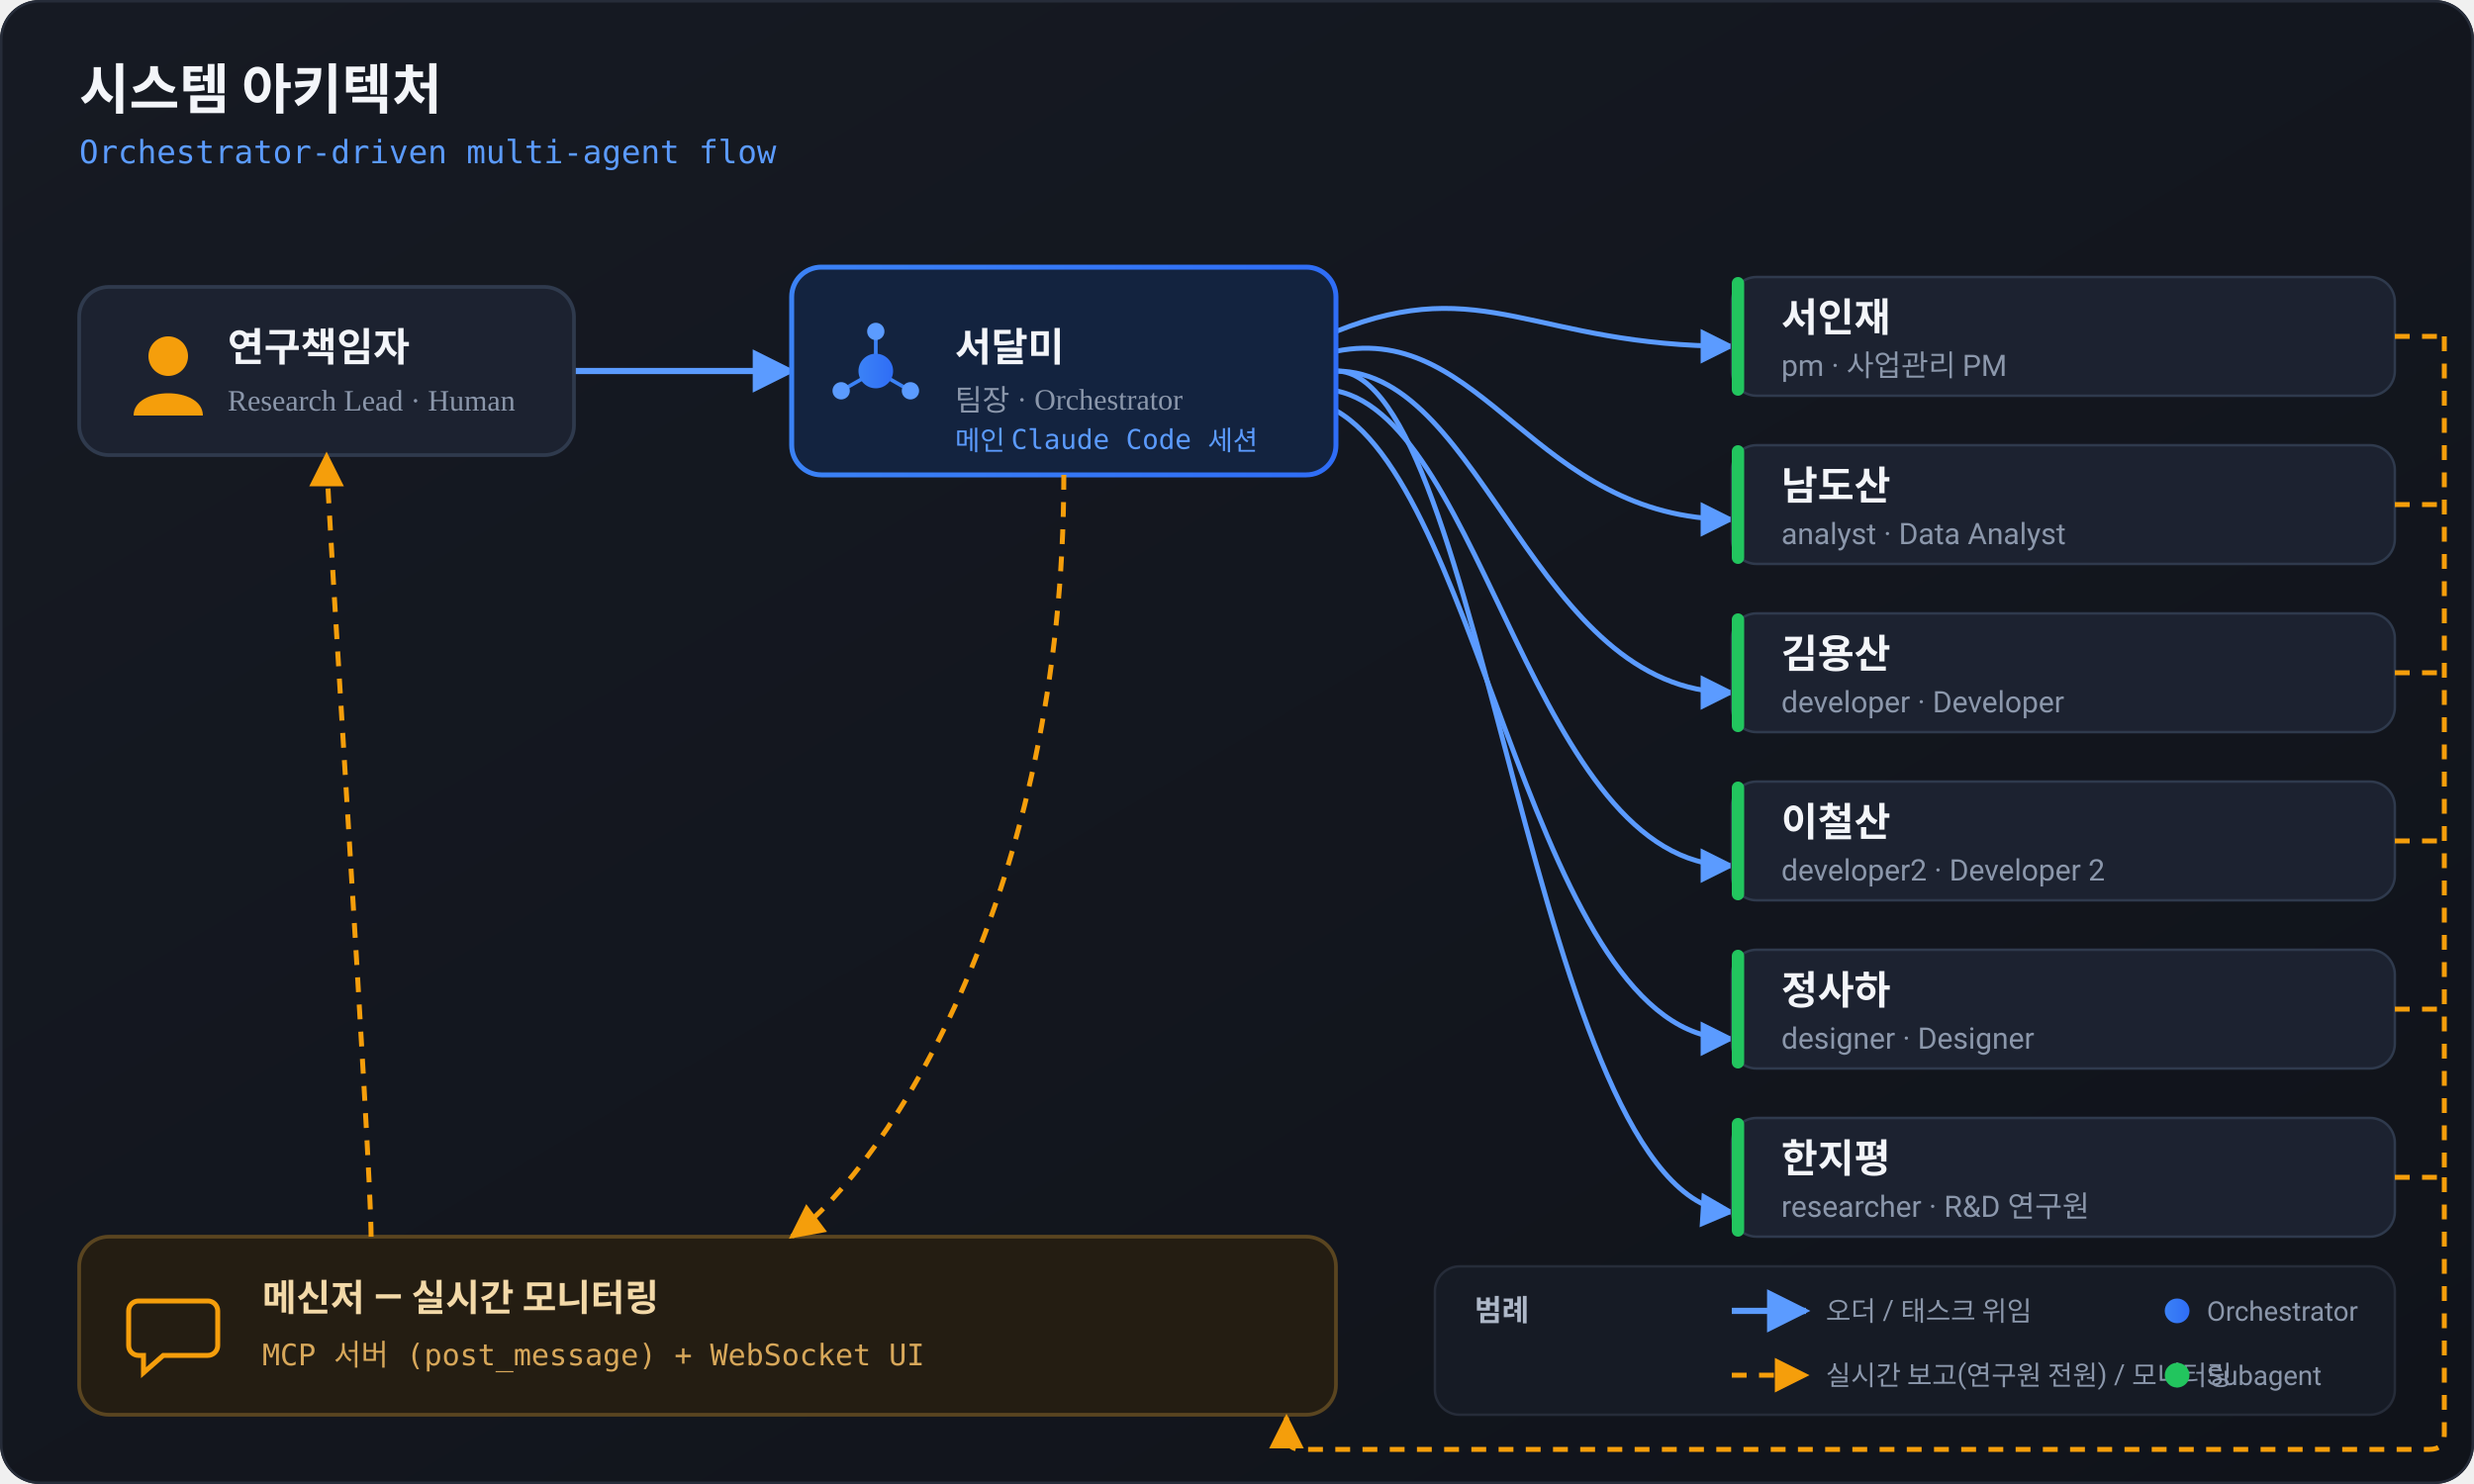
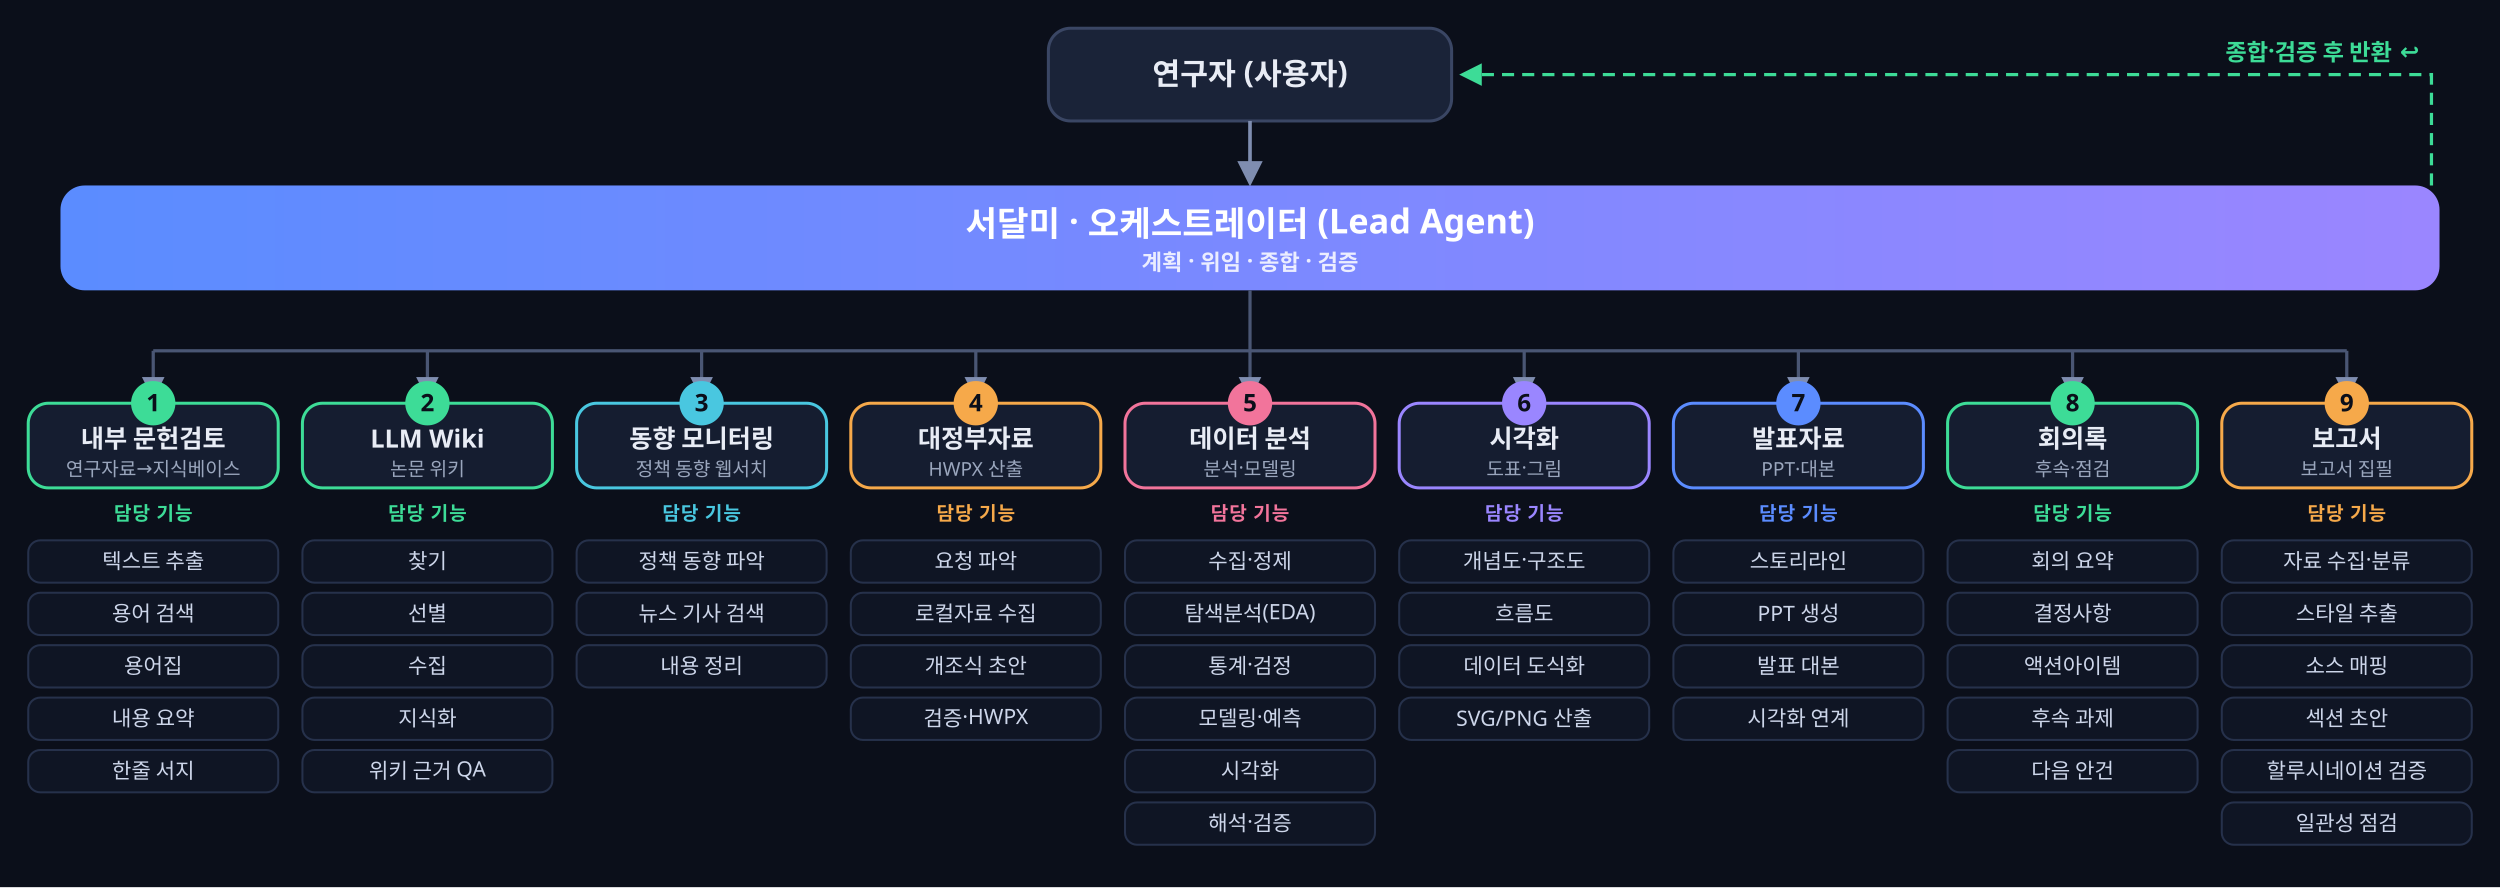
- <svg xmlns="http://www.w3.org/2000/svg" width="1000" height="600" viewBox="0 0 1000 600" role="img" aria-label="KOTI 연구팀 아키텍처 — 연구책임자에서 팀장, 연구원 6명, 메신저 흐름">
+ <svg xmlns="http://www.w3.org/2000/svg" width="1240" height="440" viewBox="0 0 1240 440" font-family="Pretendard,system-ui,sans-serif" role="img" aria-label="KOTI TALK 전체 구조도 — 오케스트레이터 서달미와 9 에이전트">
+   <rect x="0" y="0" width="1240" height="440" fill="#0b0f1a" />
  <defs>
-     <linearGradient id="abg" x1="0" y1="0" x2="1" y2="1">
-       <stop offset="0" stop-color="#161a23" />
-       <stop offset="1" stop-color="#10131a" />
+     <marker id="ar" viewBox="0 0 10 10" refX="8" refY="5" markerWidth="7" markerHeight="7" orient="auto-start-reverse">
+       <path d="M0,0 L10,5 L0,10 z" fill="#7f8db0" />
+     </marker>
+     <marker id="arg" viewBox="0 0 10 10" refX="8" refY="5" markerWidth="7" markerHeight="7" orient="auto-start-reverse">
+       <path d="M0,0 L10,5 L0,10 z" fill="#3ddc97" />
+     </marker>
+     <linearGradient id="orch" x1="0" y1="0" x2="1" y2="0">
+       <stop offset="0" stop-color="#5b8cff" />
+       <stop offset="1" stop-color="#9a86ff" />
    </linearGradient>
-     <linearGradient id="aaccent" x1="0" y1="0" x2="1" y2="0">
-       <stop offset="0" stop-color="#3b82f6" />
-       <stop offset="1" stop-color="#2f6df6" />
-     </linearGradient>
-     <marker id="arrow" viewBox="0 0 10 10" refX="9" refY="5" markerWidth="7" markerHeight="7" orient="auto-start-reverse">
-       <path d="M0 0 L10 5 L0 10 z" fill="#5b9bff" />
-     </marker>
-     <marker id="arrowMsg" viewBox="0 0 10 10" refX="9" refY="5" markerWidth="7" markerHeight="7" orient="auto-start-reverse">
-       <path d="M0 0 L10 5 L0 10 z" fill="#f59e0b" />
-     </marker>
-     <style>
-       .sans { font-family: -apple-system,BlinkMacSystemFont,"Segoe UI","Malgun Gothic","Apple SD Gothic Neo","Noto Sans KR",Roboto,Helvetica,Arial,sans-serif; }
-       .mono { font-family: "SF Mono",ui-monospace,"Cascadia Code","Consolas",Menlo,monospace; }
-       .role { font-size: 12px; fill:#8b97ab; }
-       .name { font-size: 16px; font-weight:700; fill:#f3f5f9; }
-     </style>
  </defs>
-   <rect width="1000" height="600" rx="16" fill="url(#abg)" />
-   <rect x="0.5" y="0.5" width="999" height="599" rx="15.5" fill="none" stroke="#262c39" stroke-width="1" />
-   <text x="32" y="44" class="sans" font-size="22" font-weight="700" fill="#f3f5f9">시스템 아키텍처</text>
-   <text x="32" y="66" class="mono" font-size="13" fill="#5b9bff">Orchestrator-driven multi-agent flow</text>
-   <line x1="232" y1="150" x2="320" y2="150" stroke="#5b9bff" stroke-width="2.5" marker-end="url(#arrow)" />
-   <g stroke="#5b9bff" stroke-width="2" fill="none">
-     <path d="M540 150 C 600 150, 620 280, 700 280" marker-end="url(#arrow)" />
-     <path d="M540 158 C 600 170, 620 350, 700 350" marker-end="url(#arrow)" />
-     <path d="M540 166 C 600 200, 620 420, 700 420" marker-end="url(#arrow)" />
-     <path d="M540 142 C 600 130, 620 210, 700 210" marker-end="url(#arrow)" />
-     <path d="M540 134 C 600 110, 620 140, 700 140" marker-end="url(#arrow)" />
-     <path d="M540 150 C 600 150, 620 485, 700 490" marker-end="url(#arrow)" />
-   </g>
-   <g transform="translate(32,116)">
-     <rect width="200" height="68" rx="12" fill="#1c2230" stroke="#2f3a4d" stroke-width="1.5" />
-     <g transform="translate(22,18)" fill="#f59e0b">
-       <circle cx="14" cy="10" r="8" />
-       <path d="M0 34 C0 22, 28 22, 28 34 z" />
-     </g>
-     <text x="60" y="30" class="name">연구책임자</text>
-     <text x="60" y="50" class="role">Research Lead · Human</text>
-   </g>
-   <g transform="translate(320,108)">
-     <rect width="220" height="84" rx="12" fill="#13233f" stroke="url(#aaccent)" stroke-width="2" />
-     <g transform="translate(34,42)">
-       <g stroke="#3b82f6" stroke-width="1.5">
-         <line x1="0" y1="0" x2="0" y2="-16" />
-         <line x1="0" y1="0" x2="14" y2="8" />
-         <line x1="0" y1="0" x2="-14" y2="8" />
-       </g>
-       <g fill="#5b9bff">
-         <circle cx="0" cy="-16" r="3.5" />
-         <circle cx="14" cy="8" r="3.5" />
-         <circle cx="-14" cy="8" r="3.5" />
-       </g>
-       <circle cx="0" cy="0" r="7" fill="url(#aaccent)" />
-     </g>
-     <text x="66" y="38" class="name">서달미</text>
-     <text x="66" y="58" class="role">팀장 · Orchestrator</text>
-     <text x="66" y="74" class="mono" font-size="11" fill="#5b9bff">메인 Claude Code 세션</text>
-   </g>
-   <g class="sans">
-     <g transform="translate(700,112)">
-       <rect width="268" height="48" rx="10" fill="#1c2230" stroke="#2f3a4d" stroke-width="1" />
-       <rect x="0" y="0" width="5" height="48" rx="2.5" fill="#22c55e" />
-       <text x="20" y="22" class="name" font-size="15">서인재</text>
-       <text x="20" y="40" class="role">pm · 사업관리 PM</text>
-     </g>
-     <g transform="translate(700,180)">
-       <rect width="268" height="48" rx="10" fill="#1c2230" stroke="#2f3a4d" stroke-width="1" />
-       <rect x="0" y="0" width="5" height="48" rx="2.5" fill="#22c55e" />
-       <text x="20" y="22" class="name" font-size="15">남도산</text>
-       <text x="20" y="40" class="role">analyst · Data Analyst</text>
-     </g>
-     <g transform="translate(700,248)">
-       <rect width="268" height="48" rx="10" fill="#1c2230" stroke="#2f3a4d" stroke-width="1" />
-       <rect x="0" y="0" width="5" height="48" rx="2.5" fill="#22c55e" />
-       <text x="20" y="22" class="name" font-size="15">김용산</text>
-       <text x="20" y="40" class="role">developer · Developer</text>
-     </g>
-     <g transform="translate(700,316)">
-       <rect width="268" height="48" rx="10" fill="#1c2230" stroke="#2f3a4d" stroke-width="1" />
-       <rect x="0" y="0" width="5" height="48" rx="2.5" fill="#22c55e" />
-       <text x="20" y="22" class="name" font-size="15">이철산</text>
-       <text x="20" y="40" class="role">developer2 · Developer 2</text>
-     </g>
-     <g transform="translate(700,384)">
-       <rect width="268" height="48" rx="10" fill="#1c2230" stroke="#2f3a4d" stroke-width="1" />
-       <rect x="0" y="0" width="5" height="48" rx="2.5" fill="#22c55e" />
-       <text x="20" y="22" class="name" font-size="15">정사하</text>
-       <text x="20" y="40" class="role">designer · Designer</text>
-     </g>
-     <g transform="translate(700,452)">
-       <rect width="268" height="48" rx="10" fill="#1c2230" stroke="#2f3a4d" stroke-width="1" />
-       <rect x="0" y="0" width="5" height="48" rx="2.5" fill="#22c55e" />
-       <text x="20" y="22" class="name" font-size="15">한지평</text>
-       <text x="20" y="40" class="role">researcher · R&amp;D 연구원</text>
-     </g>
-   </g>
-   <text x="834" y="546" class="sans" font-size="13" fill="#8b97ab" text-anchor="middle">연구원 6명 · Subagents</text>
-   <g transform="translate(32,500)">
-     <rect width="508" height="72" rx="12" fill="#241d12" stroke="#5a4520" stroke-width="1.5" />
-     <g transform="translate(22,22)" fill="none" stroke="#f59e0b" stroke-width="2">
-       <path d="M2 4 h28 a4 4 0 0 1 4 4 v14 a4 4 0 0 1 -4 4 h-18 l-8 7 v-7 h-2 a4 4 0 0 1 -4 -4 v-14 a4 4 0 0 1 4 -4 z" />
-     </g>
-     <text x="74" y="30" class="sans" font-size="15" font-weight="700" fill="#f3d9a8">메신저 — 실시간 모니터링</text>
-     <text x="74" y="52" class="mono" font-size="12" fill="#d8a85a">MCP 서버 (post_message) + WebSocket UI</text>
-   </g>
-   <g stroke="#f59e0b" stroke-width="2" fill="none" stroke-dasharray="6 5">
-     <line x1="968" y1="136" x2="988" y2="136" />
-     <line x1="968" y1="204" x2="988" y2="204" />
-     <line x1="968" y1="272" x2="988" y2="272" />
-     <line x1="968" y1="340" x2="988" y2="340" />
-     <line x1="968" y1="408" x2="988" y2="408" />
-     <line x1="968" y1="476" x2="988" y2="476" />
-     <line x1="988" y1="136" x2="988" y2="476" />
-     <path d="M988 476 L988 580 Q988 586 982 586 L526 586 Q520 586 520 580 L520 573" marker-end="url(#arrowMsg)" />
-   </g>
-   <path d="M150 500 C 150 470, 132 200, 132 184" stroke="#f59e0b" stroke-width="2" fill="none" stroke-dasharray="6 5" marker-end="url(#arrowMsg)" />
-   <path d="M430 192 C 430 360, 360 470, 320 500" stroke="#f59e0b" stroke-width="2" fill="none" stroke-dasharray="6 5" marker-end="url(#arrowMsg)" />
-   <g transform="translate(580,512)" class="sans">
-     <rect x="0" y="0" width="388" height="60" rx="10" fill="#161b25" stroke="#262c39" stroke-width="1" />
-     <text x="16" y="22" font-size="12" font-weight="700" fill="#aeb8c8">범례</text>
-     <line x1="120" y1="18" x2="150" y2="18" stroke="#5b9bff" stroke-width="2.5" marker-end="url(#arrow)" />
-     <text x="158" y="22" font-size="11" fill="#8b97ab">오더 / 태스크 위임</text>
-     <line x1="120" y1="44" x2="150" y2="44" stroke="#f59e0b" stroke-width="2" stroke-dasharray="6 5" marker-end="url(#arrowMsg)" />
-     <text x="158" y="48" font-size="11" fill="#8b97ab">실시간 보고(연구원 전원) / 모니터링</text>
-     <circle cx="300" cy="18" r="5" fill="url(#aaccent)" />
-     <text x="312" y="22" font-size="11" fill="#8b97ab">Orchestrator</text>
-     <circle cx="300" cy="44" r="5" fill="#22c55e" />
-     <text x="312" y="48" font-size="11" fill="#8b97ab">Subagent</text>
-   </g>
+   <rect x="520" y="14" width="200" height="46" rx="11" fill="#1a2338" stroke="#3a4664" stroke-width="1.5" />
+   <text x="620" y="42" text-anchor="middle" font-size="15" font-weight="700" fill="#e8ecf5">연구자 (사용자)</text>
+   <path d="M1206,92 V37 H726" fill="none" stroke="#3ddc97" stroke-width="1.6" stroke-dasharray="6 4" marker-end="url(#arg)" />
+   <text x="1200" y="30" text-anchor="end" font-size="11.5" font-weight="600" fill="#3ddc97">종합·검증 후 반환 ↩</text>
+   <path d="M620,60 V90" fill="none" stroke="#7f8db0" stroke-width="1.8" marker-end="url(#ar)" />
+   <rect x="30" y="92" width="1180" height="52" rx="12" fill="url(#orch)" />
+   <text x="620" y="117" text-anchor="middle" font-size="17" font-weight="800" fill="#ffffff">서달미 · 오케스트레이터 (Lead Agent)</text>
+   <text x="620" y="134" text-anchor="middle" font-size="11" font-weight="600" fill="rgba(255,255,255,.85)">계획 · 위임 · 종합 · 검증</text>
+   <path d="M620,144 V174" fill="none" stroke="#4a5674" stroke-width="1.6" />
+   <path d="M76,174 H1164" fill="none" stroke="#4a5674" stroke-width="1.6" />
+   <path d="M76,174 V196" fill="none" stroke="#4a5674" stroke-width="1.6" marker-end="url(#ar)" />
+   <path d="M212,174 V196" fill="none" stroke="#4a5674" stroke-width="1.6" marker-end="url(#ar)" />
+   <path d="M348,174 V196" fill="none" stroke="#4a5674" stroke-width="1.6" marker-end="url(#ar)" />
+   <path d="M484,174 V196" fill="none" stroke="#4a5674" stroke-width="1.6" marker-end="url(#ar)" />
+   <path d="M620,174 V196" fill="none" stroke="#4a5674" stroke-width="1.6" marker-end="url(#ar)" />
+   <path d="M756,174 V196" fill="none" stroke="#4a5674" stroke-width="1.6" marker-end="url(#ar)" />
+   <path d="M892,174 V196" fill="none" stroke="#4a5674" stroke-width="1.6" marker-end="url(#ar)" />
+   <path d="M1028,174 V196" fill="none" stroke="#4a5674" stroke-width="1.6" marker-end="url(#ar)" />
+   <path d="M1164,174 V196" fill="none" stroke="#4a5674" stroke-width="1.6" marker-end="url(#ar)" />
+   <rect x="14" y="200" width="124" height="42" rx="10" fill="#151d30" stroke="#3ddc97" stroke-width="1.5" />
+   <circle cx="76" cy="200" r="11" fill="#3ddc97" />
+   <text x="76" y="204" text-anchor="middle" font-size="12" font-weight="800" fill="#0b0f1a">1</text>
+   <text x="76" y="222" text-anchor="middle" font-size="12.5" font-weight="800" fill="#e8ecf5">내부 문헌검토</text>
+   <text x="76" y="236" text-anchor="middle" font-size="9.5" fill="#9aa6bd">연구자료→지식베이스</text>
+   <text x="76" y="258" text-anchor="middle" font-size="9.5" font-weight="700" letter-spacing="0.05em" fill="#3ddc97">담당 기능</text>
+   <rect x="14" y="268" width="124" height="21" rx="6" fill="#0f1524" stroke="#26314b" stroke-width="1" />
+   <text x="76" y="282" text-anchor="middle" font-size="10.5" fill="#cdd6ea">텍스트 추출</text>
+   <rect x="14" y="294" width="124" height="21" rx="6" fill="#0f1524" stroke="#26314b" stroke-width="1" />
+   <text x="76" y="308" text-anchor="middle" font-size="10.5" fill="#cdd6ea">용어 검색</text>
+   <rect x="14" y="320" width="124" height="21" rx="6" fill="#0f1524" stroke="#26314b" stroke-width="1" />
+   <text x="76" y="334" text-anchor="middle" font-size="10.5" fill="#cdd6ea">용어집</text>
+   <rect x="14" y="346" width="124" height="21" rx="6" fill="#0f1524" stroke="#26314b" stroke-width="1" />
+   <text x="76" y="360" text-anchor="middle" font-size="10.5" fill="#cdd6ea">내용 요약</text>
+   <rect x="14" y="372" width="124" height="21" rx="6" fill="#0f1524" stroke="#26314b" stroke-width="1" />
+   <text x="76" y="386" text-anchor="middle" font-size="10.5" fill="#cdd6ea">한줄 서지</text>
+   <rect x="150" y="200" width="124" height="42" rx="10" fill="#151d30" stroke="#3ddc97" stroke-width="1.5" />
+   <circle cx="212" cy="200" r="11" fill="#3ddc97" />
+   <text x="212" y="204" text-anchor="middle" font-size="12" font-weight="800" fill="#0b0f1a">2</text>
+   <text x="212" y="222" text-anchor="middle" font-size="12.5" font-weight="800" fill="#e8ecf5">LLM Wiki</text>
+   <text x="212" y="236" text-anchor="middle" font-size="9.5" fill="#9aa6bd">논문 위키</text>
+   <text x="212" y="258" text-anchor="middle" font-size="9.5" font-weight="700" letter-spacing="0.05em" fill="#3ddc97">담당 기능</text>
+   <rect x="150" y="268" width="124" height="21" rx="6" fill="#0f1524" stroke="#26314b" stroke-width="1" />
+   <text x="212" y="282" text-anchor="middle" font-size="10.5" fill="#cdd6ea">찾기</text>
+   <rect x="150" y="294" width="124" height="21" rx="6" fill="#0f1524" stroke="#26314b" stroke-width="1" />
+   <text x="212" y="308" text-anchor="middle" font-size="10.5" fill="#cdd6ea">선별</text>
+   <rect x="150" y="320" width="124" height="21" rx="6" fill="#0f1524" stroke="#26314b" stroke-width="1" />
+   <text x="212" y="334" text-anchor="middle" font-size="10.5" fill="#cdd6ea">수집</text>
+   <rect x="150" y="346" width="124" height="21" rx="6" fill="#0f1524" stroke="#26314b" stroke-width="1" />
+   <text x="212" y="360" text-anchor="middle" font-size="10.5" fill="#cdd6ea">지식화</text>
+   <rect x="150" y="372" width="124" height="21" rx="6" fill="#0f1524" stroke="#26314b" stroke-width="1" />
+   <text x="212" y="386" text-anchor="middle" font-size="10.5" fill="#cdd6ea">위키 근거 QA</text>
+   <rect x="286" y="200" width="124" height="42" rx="10" fill="#151d30" stroke="#49c7e0" stroke-width="1.5" />
+   <circle cx="348" cy="200" r="11" fill="#49c7e0" />
+   <text x="348" y="204" text-anchor="middle" font-size="12" font-weight="800" fill="#0b0f1a">3</text>
+   <text x="348" y="222" text-anchor="middle" font-size="12.5" font-weight="800" fill="#e8ecf5">동향 모니터링</text>
+   <text x="348" y="236" text-anchor="middle" font-size="9.5" fill="#9aa6bd">정책 동향 웹서치</text>
+   <text x="348" y="258" text-anchor="middle" font-size="9.5" font-weight="700" letter-spacing="0.05em" fill="#49c7e0">담당 기능</text>
+   <rect x="286" y="268" width="124" height="21" rx="6" fill="#0f1524" stroke="#26314b" stroke-width="1" />
+   <text x="348" y="282" text-anchor="middle" font-size="10.5" fill="#cdd6ea">정책 동향 파악</text>
+   <rect x="286" y="294" width="124" height="21" rx="6" fill="#0f1524" stroke="#26314b" stroke-width="1" />
+   <text x="348" y="308" text-anchor="middle" font-size="10.5" fill="#cdd6ea">뉴스 기사 검색</text>
+   <rect x="286" y="320" width="124" height="21" rx="6" fill="#0f1524" stroke="#26314b" stroke-width="1" />
+   <text x="348" y="334" text-anchor="middle" font-size="10.5" fill="#cdd6ea">내용 정리</text>
+   <rect x="422" y="200" width="124" height="42" rx="10" fill="#151d30" stroke="#f6a94a" stroke-width="1.5" />
+   <circle cx="484" cy="200" r="11" fill="#f6a94a" />
+   <text x="484" y="204" text-anchor="middle" font-size="12" font-weight="800" fill="#0b0f1a">4</text>
+   <text x="484" y="222" text-anchor="middle" font-size="12.5" font-weight="800" fill="#e8ecf5">대정부자료</text>
+   <text x="484" y="236" text-anchor="middle" font-size="9.5" fill="#9aa6bd">HWPX 산출</text>
+   <text x="484" y="258" text-anchor="middle" font-size="9.5" font-weight="700" letter-spacing="0.05em" fill="#f6a94a">담당 기능</text>
+   <rect x="422" y="268" width="124" height="21" rx="6" fill="#0f1524" stroke="#26314b" stroke-width="1" />
+   <text x="484" y="282" text-anchor="middle" font-size="10.5" fill="#cdd6ea">요청 파악</text>
+   <rect x="422" y="294" width="124" height="21" rx="6" fill="#0f1524" stroke="#26314b" stroke-width="1" />
+   <text x="484" y="308" text-anchor="middle" font-size="10.5" fill="#cdd6ea">로컬자료 수집</text>
+   <rect x="422" y="320" width="124" height="21" rx="6" fill="#0f1524" stroke="#26314b" stroke-width="1" />
+   <text x="484" y="334" text-anchor="middle" font-size="10.5" fill="#cdd6ea">개조식 초안</text>
+   <rect x="422" y="346" width="124" height="21" rx="6" fill="#0f1524" stroke="#26314b" stroke-width="1" />
+   <text x="484" y="360" text-anchor="middle" font-size="10.5" fill="#cdd6ea">검증·HWPX</text>
+   <rect x="558" y="200" width="124" height="42" rx="10" fill="#151d30" stroke="#f2749b" stroke-width="1.5" />
+   <circle cx="620" cy="200" r="11" fill="#f2749b" />
+   <text x="620" y="204" text-anchor="middle" font-size="12" font-weight="800" fill="#0b0f1a">5</text>
+   <text x="620" y="222" text-anchor="middle" font-size="12.5" font-weight="800" fill="#e8ecf5">데이터 분석</text>
+   <text x="620" y="236" text-anchor="middle" font-size="9.5" fill="#9aa6bd">분석·모델링</text>
+   <text x="620" y="258" text-anchor="middle" font-size="9.5" font-weight="700" letter-spacing="0.05em" fill="#f2749b">담당 기능</text>
+   <rect x="558" y="268" width="124" height="21" rx="6" fill="#0f1524" stroke="#26314b" stroke-width="1" />
+   <text x="620" y="282" text-anchor="middle" font-size="10.5" fill="#cdd6ea">수집·정제</text>
+   <rect x="558" y="294" width="124" height="21" rx="6" fill="#0f1524" stroke="#26314b" stroke-width="1" />
+   <text x="620" y="308" text-anchor="middle" font-size="10.5" fill="#cdd6ea">탐색분석(EDA)</text>
+   <rect x="558" y="320" width="124" height="21" rx="6" fill="#0f1524" stroke="#26314b" stroke-width="1" />
+   <text x="620" y="334" text-anchor="middle" font-size="10.5" fill="#cdd6ea">통계·검정</text>
+   <rect x="558" y="346" width="124" height="21" rx="6" fill="#0f1524" stroke="#26314b" stroke-width="1" />
+   <text x="620" y="360" text-anchor="middle" font-size="10.5" fill="#cdd6ea">모델링·예측</text>
+   <rect x="558" y="372" width="124" height="21" rx="6" fill="#0f1524" stroke="#26314b" stroke-width="1" />
+   <text x="620" y="386" text-anchor="middle" font-size="10.5" fill="#cdd6ea">시각화</text>
+   <rect x="558" y="398" width="124" height="21" rx="6" fill="#0f1524" stroke="#26314b" stroke-width="1" />
+   <text x="620" y="412" text-anchor="middle" font-size="10.5" fill="#cdd6ea">해석·검증</text>
+   <rect x="694" y="200" width="124" height="42" rx="10" fill="#151d30" stroke="#9a86ff" stroke-width="1.5" />
+   <circle cx="756" cy="200" r="11" fill="#9a86ff" />
+   <text x="756" y="204" text-anchor="middle" font-size="12" font-weight="800" fill="#0b0f1a">6</text>
+   <text x="756" y="222" text-anchor="middle" font-size="12.5" font-weight="800" fill="#e8ecf5">시각화</text>
+   <text x="756" y="236" text-anchor="middle" font-size="9.5" fill="#9aa6bd">도표·그림</text>
+   <text x="756" y="258" text-anchor="middle" font-size="9.5" font-weight="700" letter-spacing="0.05em" fill="#9a86ff">담당 기능</text>
+   <rect x="694" y="268" width="124" height="21" rx="6" fill="#0f1524" stroke="#26314b" stroke-width="1" />
+   <text x="756" y="282" text-anchor="middle" font-size="10.5" fill="#cdd6ea">개념도·구조도</text>
+   <rect x="694" y="294" width="124" height="21" rx="6" fill="#0f1524" stroke="#26314b" stroke-width="1" />
+   <text x="756" y="308" text-anchor="middle" font-size="10.5" fill="#cdd6ea">흐름도</text>
+   <rect x="694" y="320" width="124" height="21" rx="6" fill="#0f1524" stroke="#26314b" stroke-width="1" />
+   <text x="756" y="334" text-anchor="middle" font-size="10.5" fill="#cdd6ea">데이터 도식화</text>
+   <rect x="694" y="346" width="124" height="21" rx="6" fill="#0f1524" stroke="#26314b" stroke-width="1" />
+   <text x="756" y="360" text-anchor="middle" font-size="10.5" fill="#cdd6ea">SVG/PNG 산출</text>
+   <rect x="830" y="200" width="124" height="42" rx="10" fill="#151d30" stroke="#5b8cff" stroke-width="1.5" />
+   <circle cx="892" cy="200" r="11" fill="#5b8cff" />
+   <text x="892" y="204" text-anchor="middle" font-size="12" font-weight="800" fill="#0b0f1a">7</text>
+   <text x="892" y="222" text-anchor="middle" font-size="12.5" font-weight="800" fill="#e8ecf5">발표자료</text>
+   <text x="892" y="236" text-anchor="middle" font-size="9.5" fill="#9aa6bd">PPT·대본</text>
+   <text x="892" y="258" text-anchor="middle" font-size="9.5" font-weight="700" letter-spacing="0.05em" fill="#5b8cff">담당 기능</text>
+   <rect x="830" y="268" width="124" height="21" rx="6" fill="#0f1524" stroke="#26314b" stroke-width="1" />
+   <text x="892" y="282" text-anchor="middle" font-size="10.5" fill="#cdd6ea">스토리라인</text>
+   <rect x="830" y="294" width="124" height="21" rx="6" fill="#0f1524" stroke="#26314b" stroke-width="1" />
+   <text x="892" y="308" text-anchor="middle" font-size="10.5" fill="#cdd6ea">PPT 생성</text>
+   <rect x="830" y="320" width="124" height="21" rx="6" fill="#0f1524" stroke="#26314b" stroke-width="1" />
+   <text x="892" y="334" text-anchor="middle" font-size="10.5" fill="#cdd6ea">발표 대본</text>
+   <rect x="830" y="346" width="124" height="21" rx="6" fill="#0f1524" stroke="#26314b" stroke-width="1" />
+   <text x="892" y="360" text-anchor="middle" font-size="10.5" fill="#cdd6ea">시각화 연계</text>
+   <rect x="966" y="200" width="124" height="42" rx="10" fill="#151d30" stroke="#3ddc97" stroke-width="1.5" />
+   <circle cx="1028" cy="200" r="11" fill="#3ddc97" />
+   <text x="1028" y="204" text-anchor="middle" font-size="12" font-weight="800" fill="#0b0f1a">8</text>
+   <text x="1028" y="222" text-anchor="middle" font-size="12.5" font-weight="800" fill="#e8ecf5">회의록</text>
+   <text x="1028" y="236" text-anchor="middle" font-size="9.5" fill="#9aa6bd">후속·점검</text>
+   <text x="1028" y="258" text-anchor="middle" font-size="9.5" font-weight="700" letter-spacing="0.05em" fill="#3ddc97">담당 기능</text>
+   <rect x="966" y="268" width="124" height="21" rx="6" fill="#0f1524" stroke="#26314b" stroke-width="1" />
+   <text x="1028" y="282" text-anchor="middle" font-size="10.5" fill="#cdd6ea">회의 요약</text>
+   <rect x="966" y="294" width="124" height="21" rx="6" fill="#0f1524" stroke="#26314b" stroke-width="1" />
+   <text x="1028" y="308" text-anchor="middle" font-size="10.5" fill="#cdd6ea">결정사항</text>
+   <rect x="966" y="320" width="124" height="21" rx="6" fill="#0f1524" stroke="#26314b" stroke-width="1" />
+   <text x="1028" y="334" text-anchor="middle" font-size="10.5" fill="#cdd6ea">액션아이템</text>
+   <rect x="966" y="346" width="124" height="21" rx="6" fill="#0f1524" stroke="#26314b" stroke-width="1" />
+   <text x="1028" y="360" text-anchor="middle" font-size="10.5" fill="#cdd6ea">후속 과제</text>
+   <rect x="966" y="372" width="124" height="21" rx="6" fill="#0f1524" stroke="#26314b" stroke-width="1" />
+   <text x="1028" y="386" text-anchor="middle" font-size="10.5" fill="#cdd6ea">다음 안건</text>
+   <rect x="1102" y="200" width="124" height="42" rx="10" fill="#151d30" stroke="#f6a94a" stroke-width="1.5" />
+   <circle cx="1164" cy="200" r="11" fill="#f6a94a" />
+   <text x="1164" y="204" text-anchor="middle" font-size="12" font-weight="800" fill="#0b0f1a">9</text>
+   <text x="1164" y="222" text-anchor="middle" font-size="12.5" font-weight="800" fill="#e8ecf5">보고서</text>
+   <text x="1164" y="236" text-anchor="middle" font-size="9.5" fill="#9aa6bd">보고서 집필</text>
+   <text x="1164" y="258" text-anchor="middle" font-size="9.5" font-weight="700" letter-spacing="0.05em" fill="#f6a94a">담당 기능</text>
+   <rect x="1102" y="268" width="124" height="21" rx="6" fill="#0f1524" stroke="#26314b" stroke-width="1" />
+   <text x="1164" y="282" text-anchor="middle" font-size="10.5" fill="#cdd6ea">자료 수집·분류</text>
+   <rect x="1102" y="294" width="124" height="21" rx="6" fill="#0f1524" stroke="#26314b" stroke-width="1" />
+   <text x="1164" y="308" text-anchor="middle" font-size="10.5" fill="#cdd6ea">스타일 추출</text>
+   <rect x="1102" y="320" width="124" height="21" rx="6" fill="#0f1524" stroke="#26314b" stroke-width="1" />
+   <text x="1164" y="334" text-anchor="middle" font-size="10.5" fill="#cdd6ea">소스 매핑</text>
+   <rect x="1102" y="346" width="124" height="21" rx="6" fill="#0f1524" stroke="#26314b" stroke-width="1" />
+   <text x="1164" y="360" text-anchor="middle" font-size="10.5" fill="#cdd6ea">섹션 초안</text>
+   <rect x="1102" y="372" width="124" height="21" rx="6" fill="#0f1524" stroke="#26314b" stroke-width="1" />
+   <text x="1164" y="386" text-anchor="middle" font-size="10.5" fill="#cdd6ea">할루시네이션 검증</text>
+   <rect x="1102" y="398" width="124" height="21" rx="6" fill="#0f1524" stroke="#26314b" stroke-width="1" />
+   <text x="1164" y="412" text-anchor="middle" font-size="10.5" fill="#cdd6ea">일관성 점검</text>
</svg>
